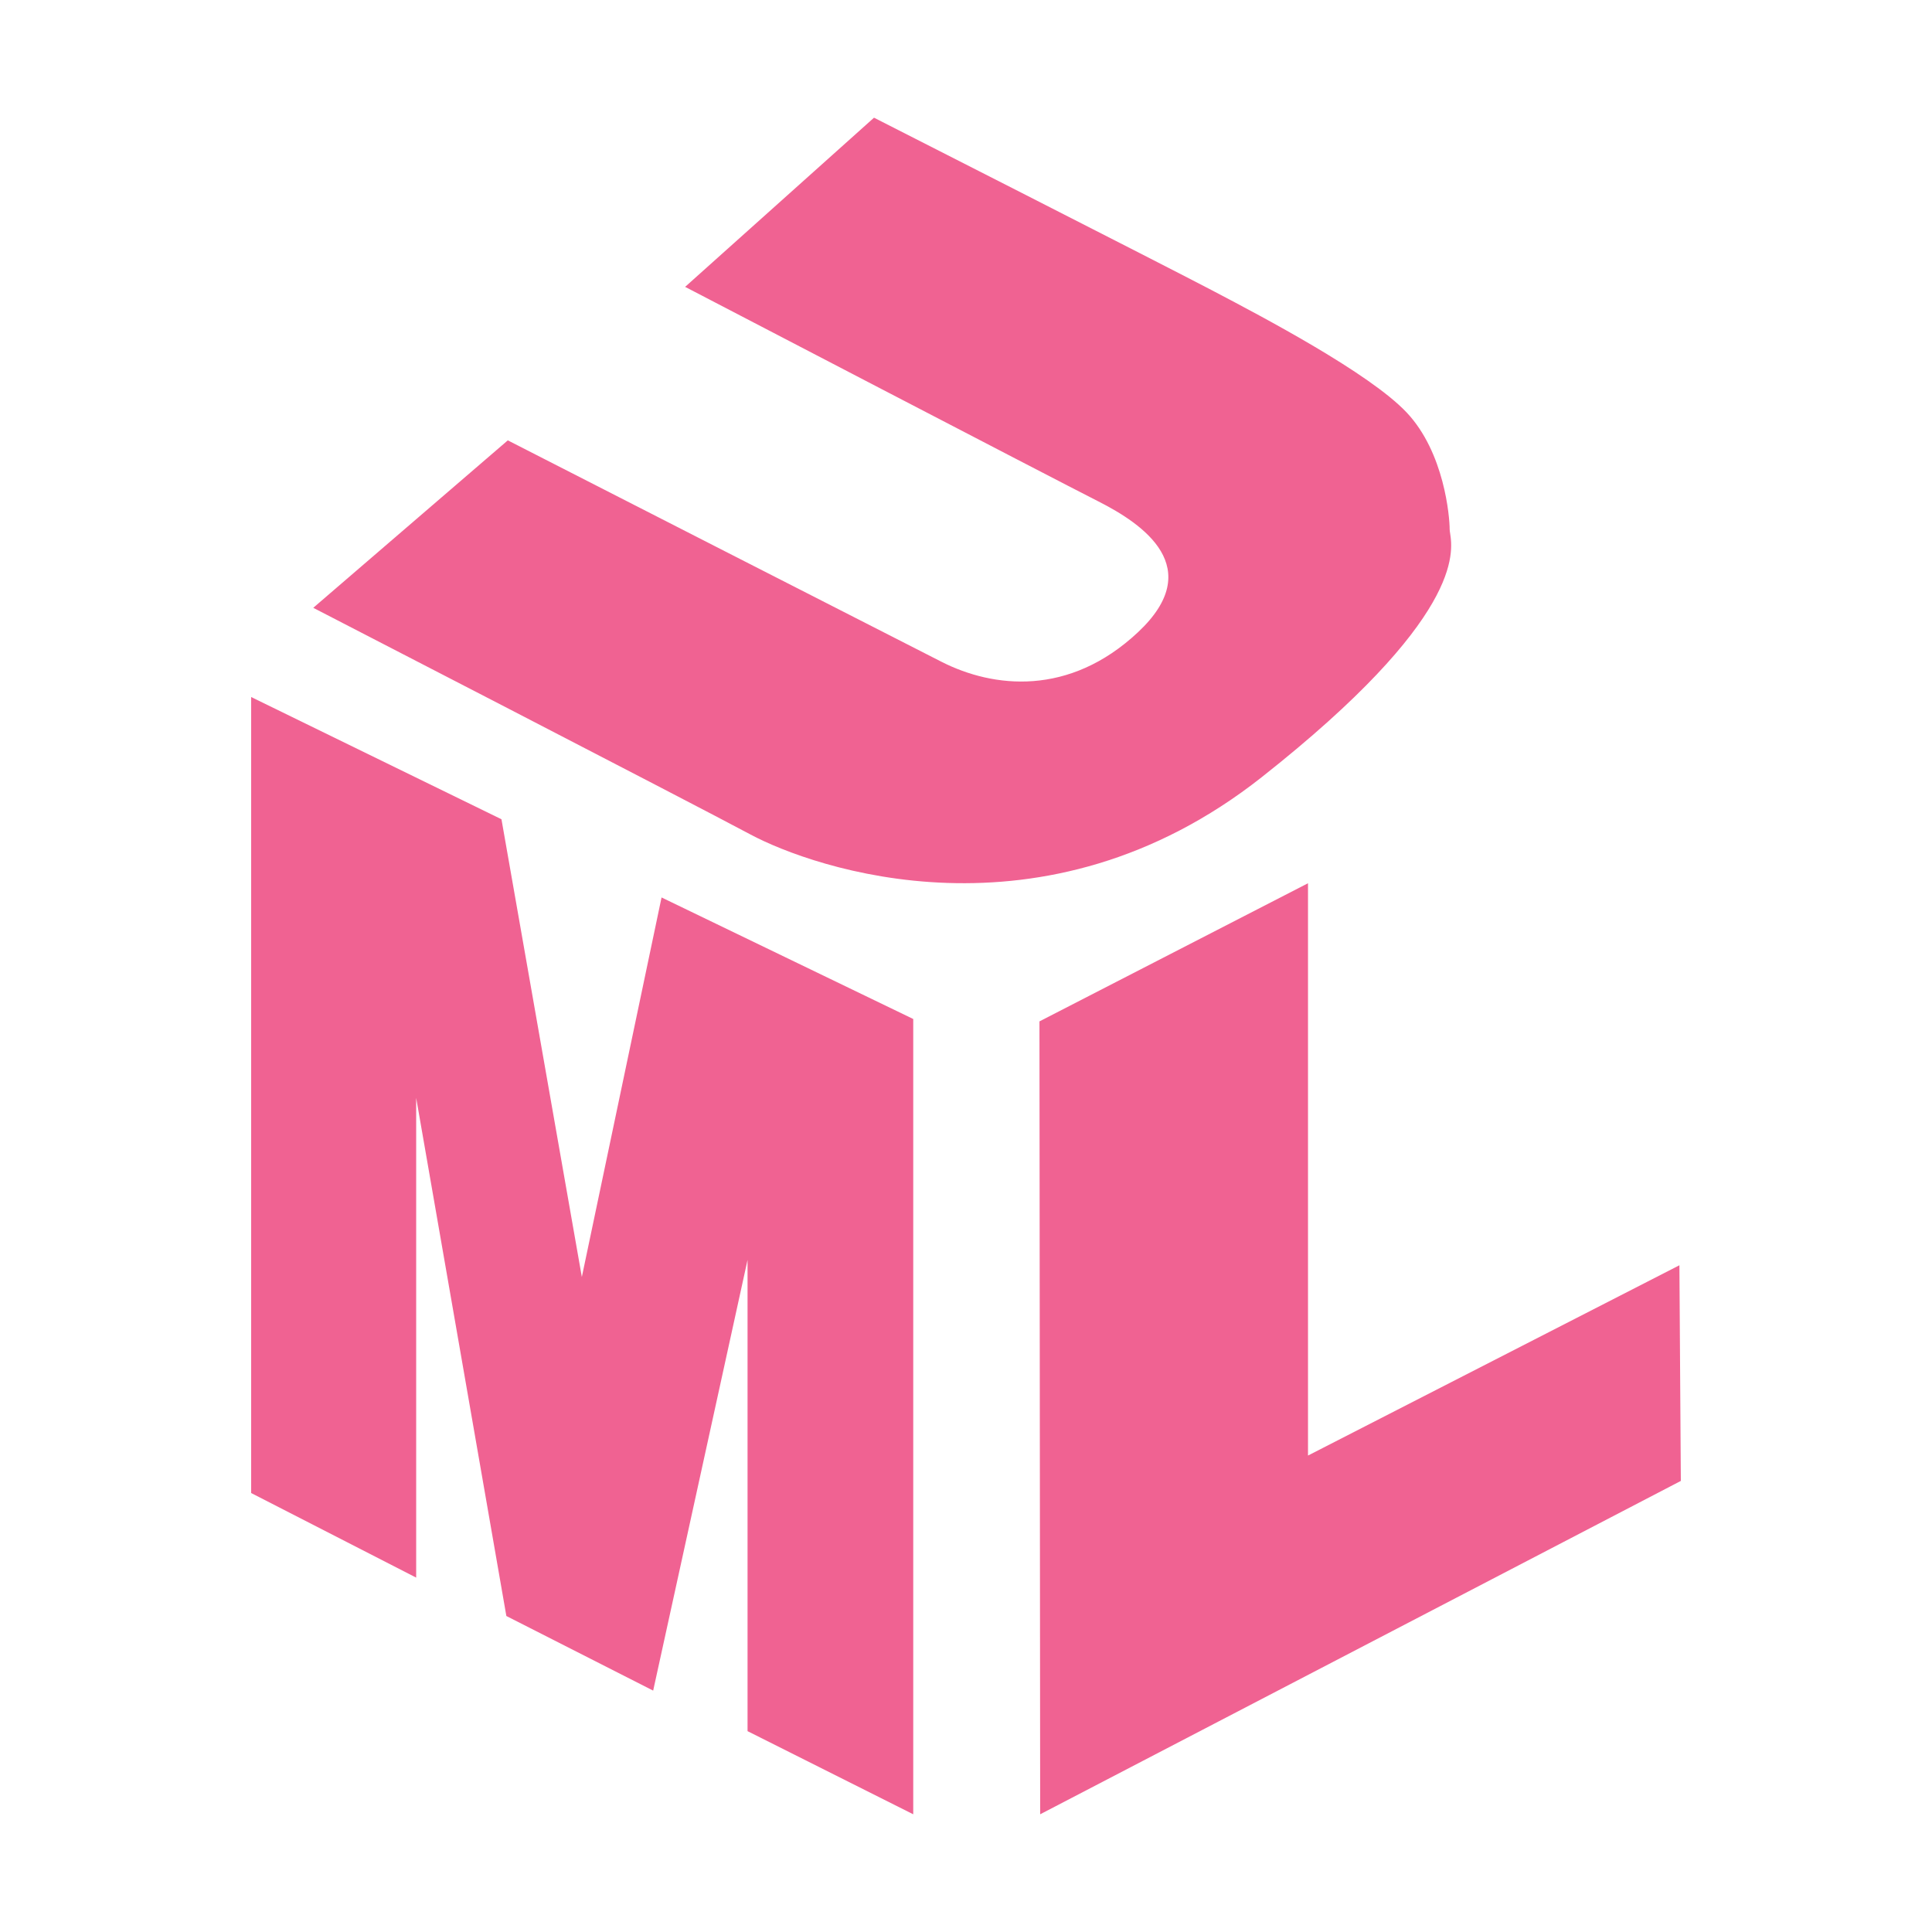
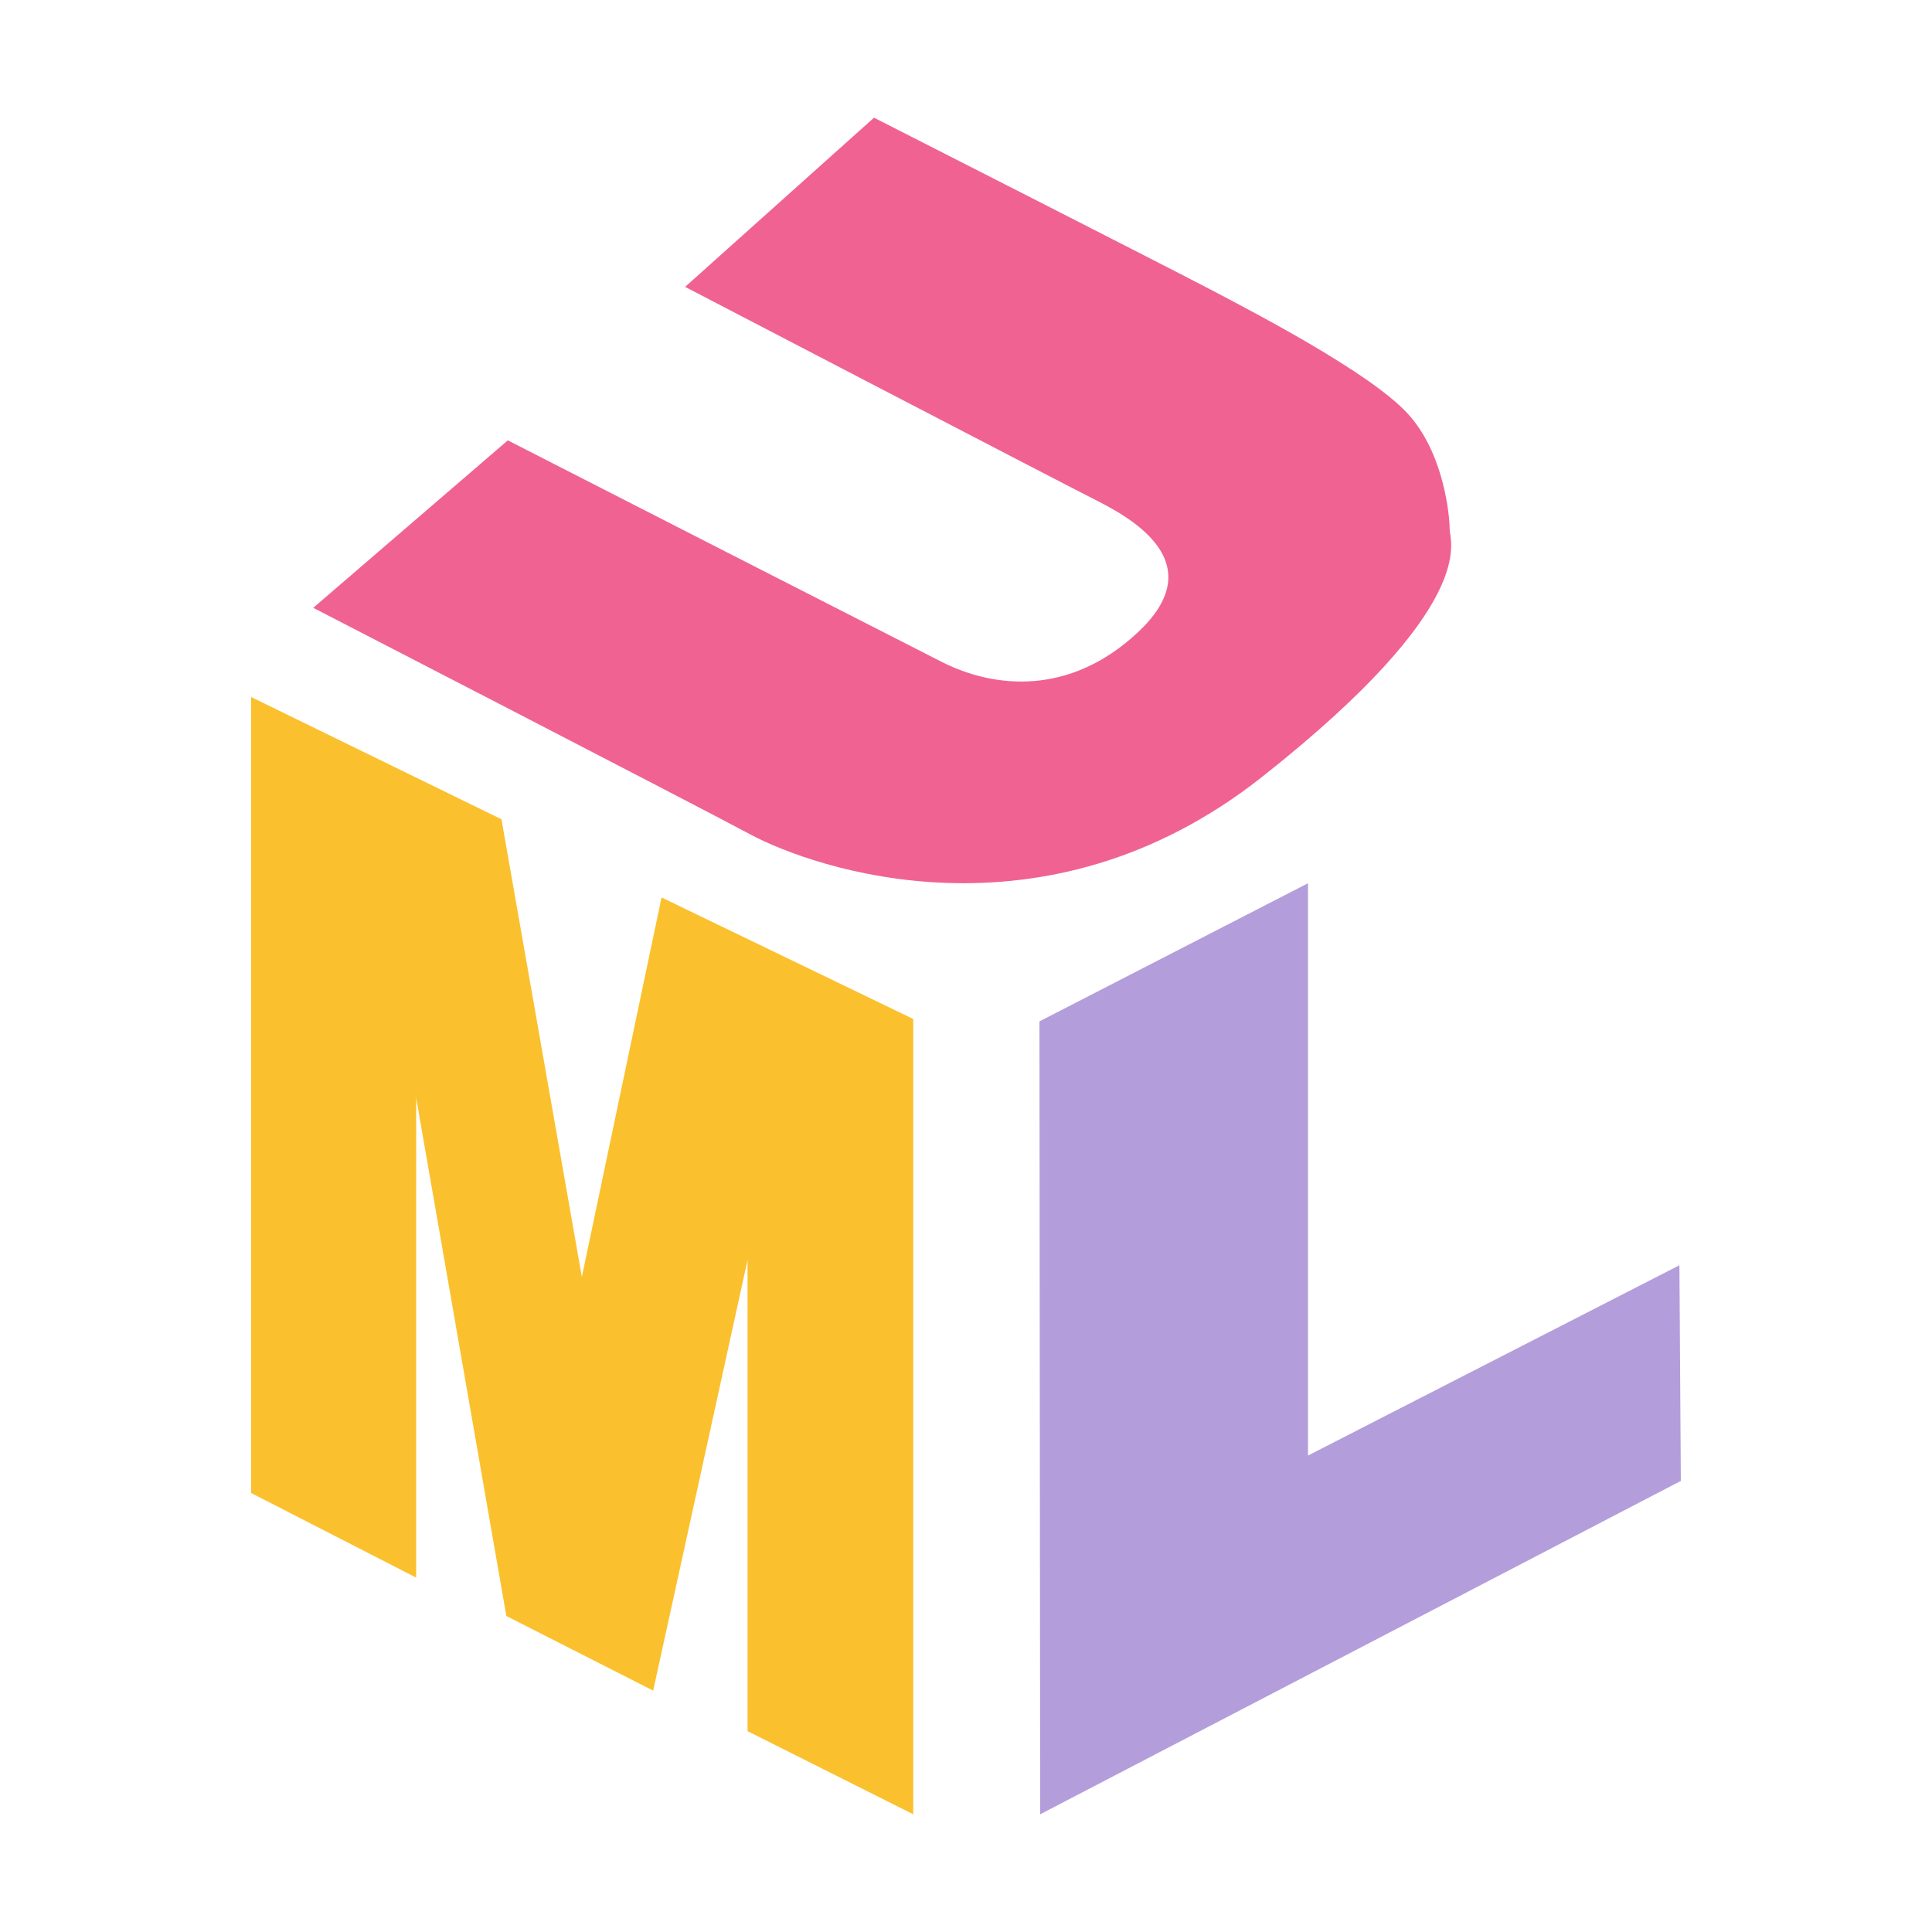
<svg xmlns="http://www.w3.org/2000/svg" viewBox="0 0 100 100">
-   <path d="M35.462 14.848L45.237 6.093L45.239 6.092C45.239 6.092 60.329 13.764 62.736 15.028L62.853 15.09C65.323 16.387 70.877 19.304 72.806 21.348C74.767 23.424 75.034 26.765 75.034 27.396C75.034 27.447 75.044 27.514 75.058 27.6C75.208 28.587 75.73 31.996 65.32 40.216C54 49.154 42.058 44.911 38.85 43.196C35.642 41.48 16.214 31.46 16.214 31.46L26.284 22.793C33.768 26.619 41.254 30.441 48.742 34.259C51.415 35.614 55.337 36.064 58.902 32.724C62.467 29.383 59.169 27.126 56.852 25.953C54.534 24.779 35.462 14.848 35.462 14.848Z" fill="#F06292" />
-   <path d="M38.693 89.604L47.269 93.907V52.743L34.242 46.452L30.116 66.096L25.956 42.405L13 36.078V77.279L21.541 81.657V56.826L26.209 83.644L33.808 87.506L38.693 65.213V89.604Z" fill="#F06292" />
-   <path d="M87 76.652L53.839 93.907L53.802 52.867L67.702 45.717V75.339L86.926 65.49L87 76.652Z" fill="#F06292" />
+   <path transform="translate(-1.885 -2.474) scale(1.0709)" style="fill-rule:evenodd;fill:#b39ddb" d="M83 73.887 52.035 90 52 51.677 64.98 45v27.661l17.951-9.197z" />
+   <path transform="translate(-6.276 -2.474) scale(1.0709)" style="fill-rule:evenodd;fill:#fbc02d" d="M41.992 85.982 50 90V51.561l-12.165-5.874-3.852 18.343-3.885-22.122L18 36v38.473l7.975 4.088V55.374l4.359 25.042 7.096 3.607 4.562-20.817z" />
+   <path d="m45.237 6.093-9.775 8.755s19.072 9.931 21.39 11.105c2.317 1.173 5.615 3.43 2.05 6.771-3.565 3.34-7.487 2.89-10.16 1.535a21829.587 21829.587 0 0 1-22.458-11.466l-10.07 8.667S35.642 41.48 38.85 43.196c3.208 1.715 15.15 5.958 26.47-2.98 11.318-8.937 9.714-12.188 9.714-12.82 0-.631-.267-3.972-2.228-6.048-1.96-2.077-7.664-5.056-10.07-6.32-2.407-1.264-17.497-8.936-17.497-8.936z" style="fill-rule:evenodd;fill:#f06292;stroke-width:1.071" />
</svg>
